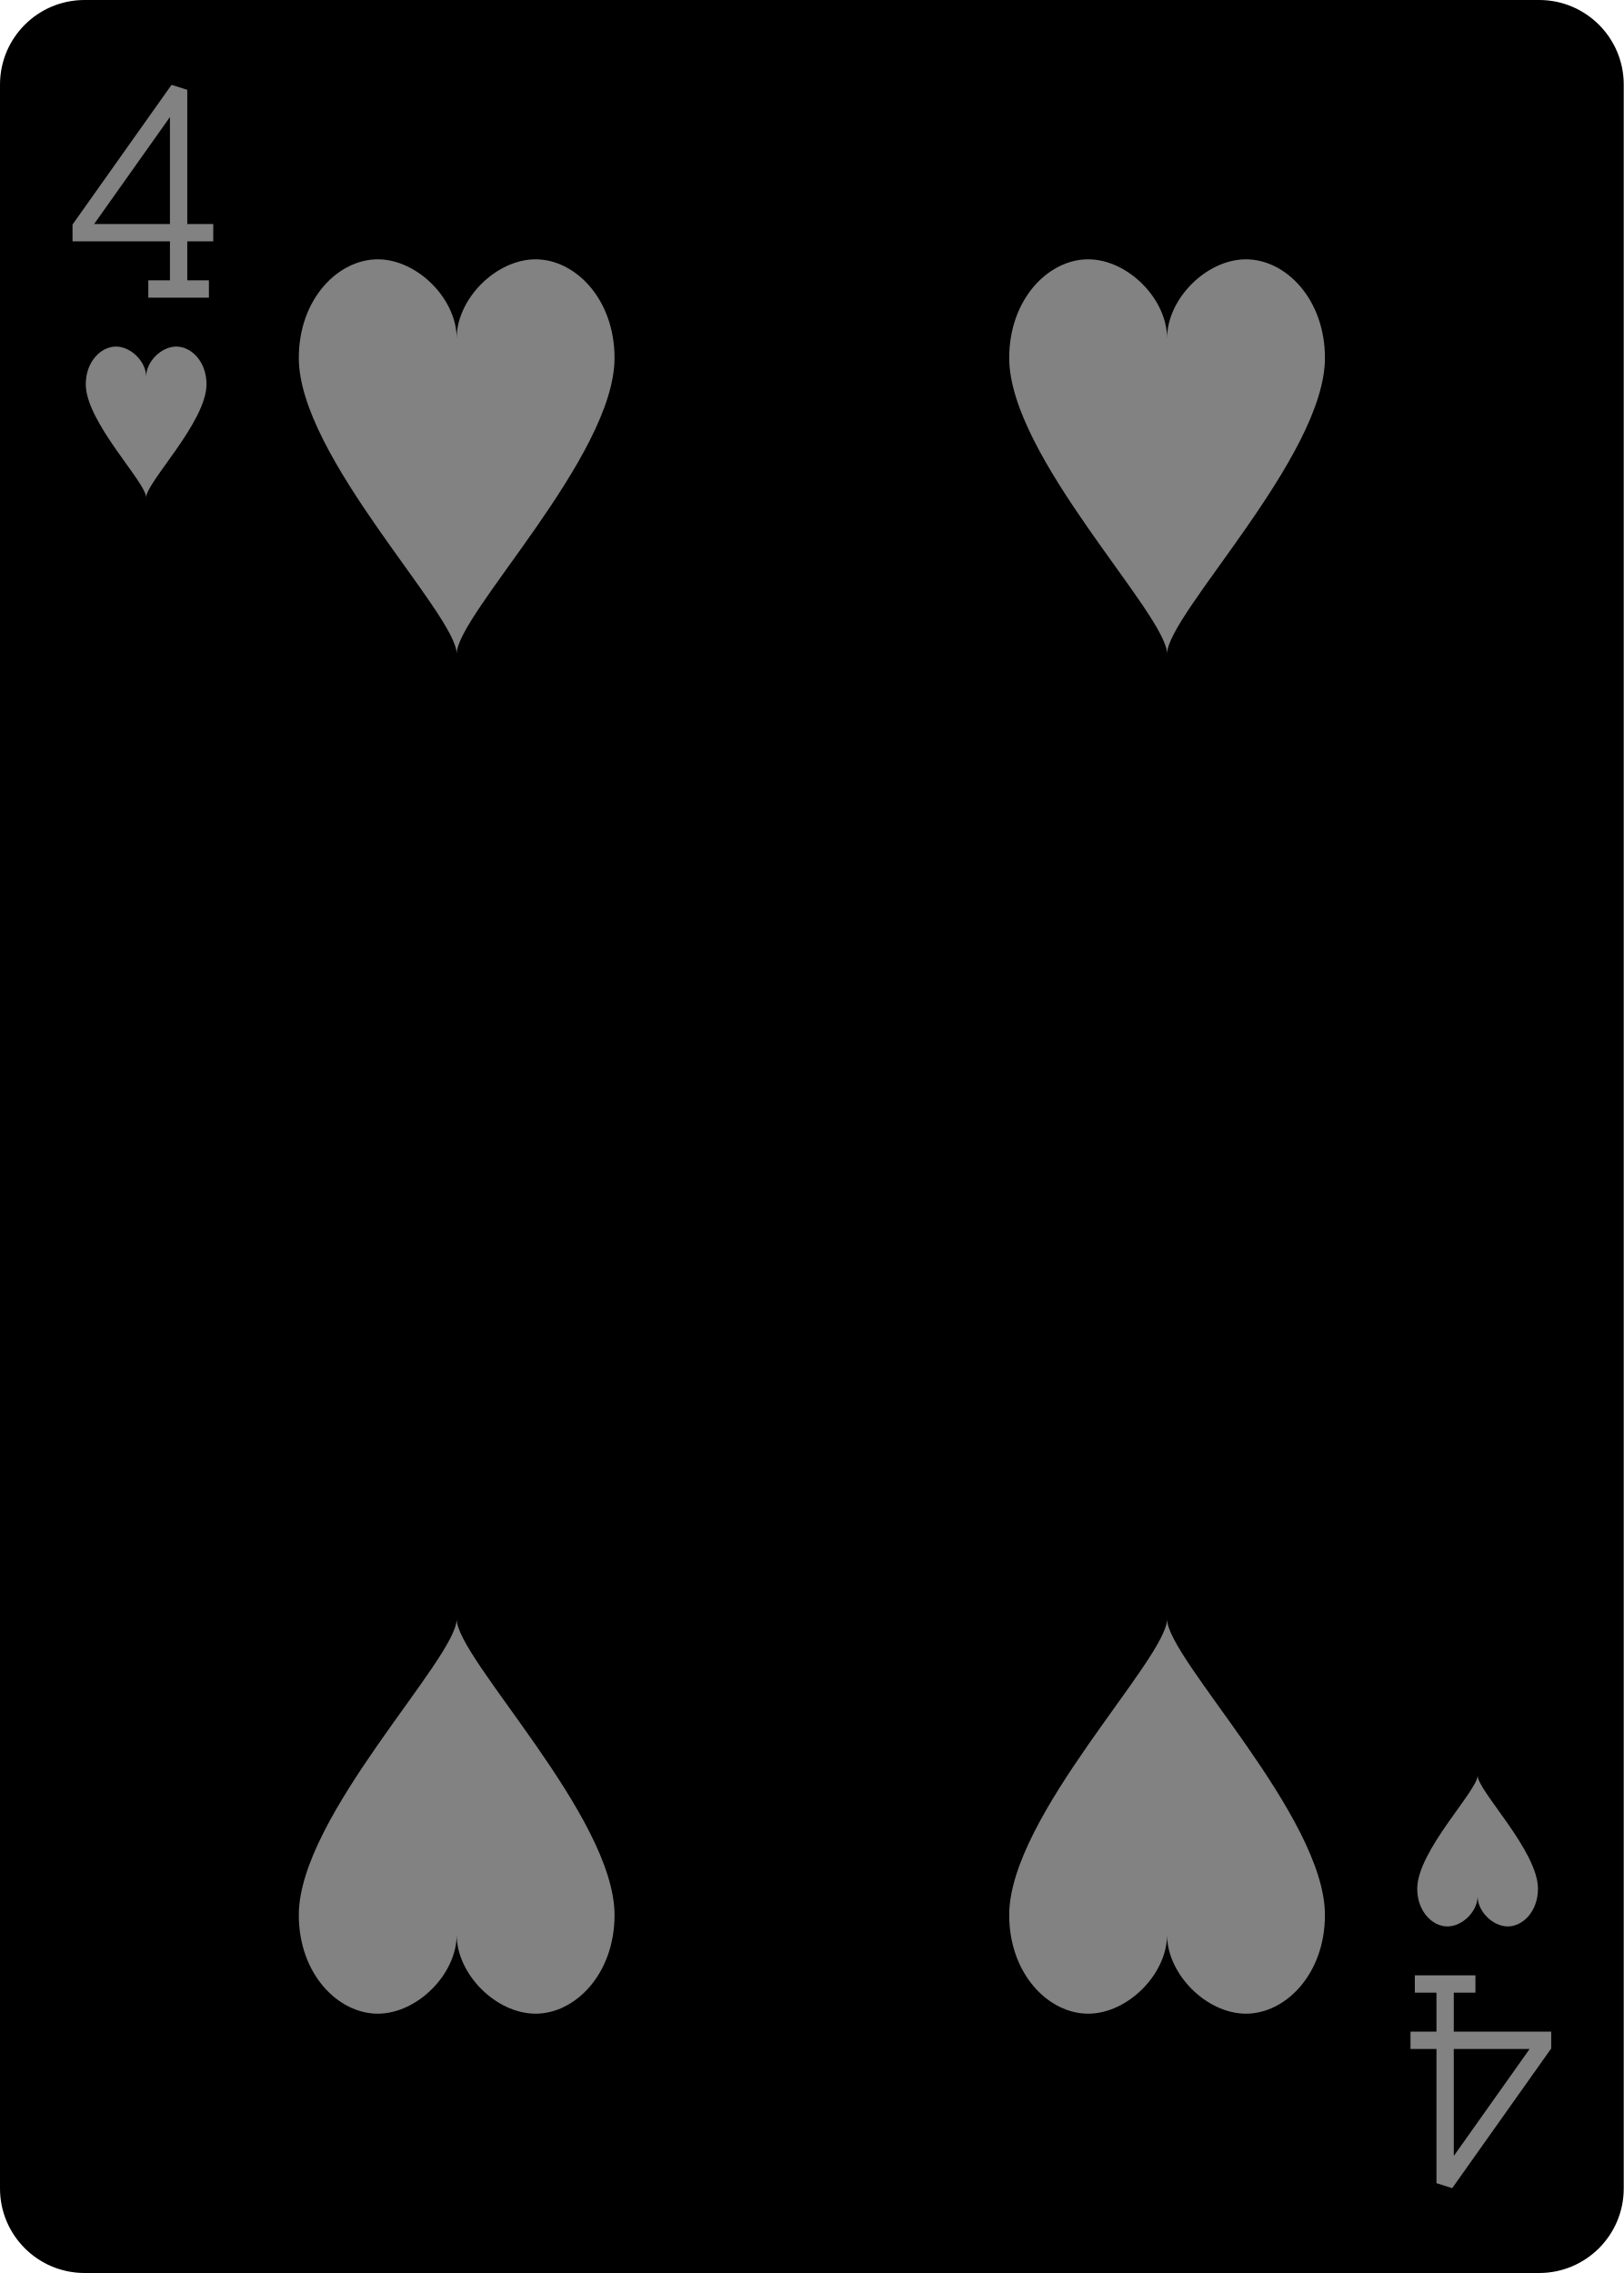
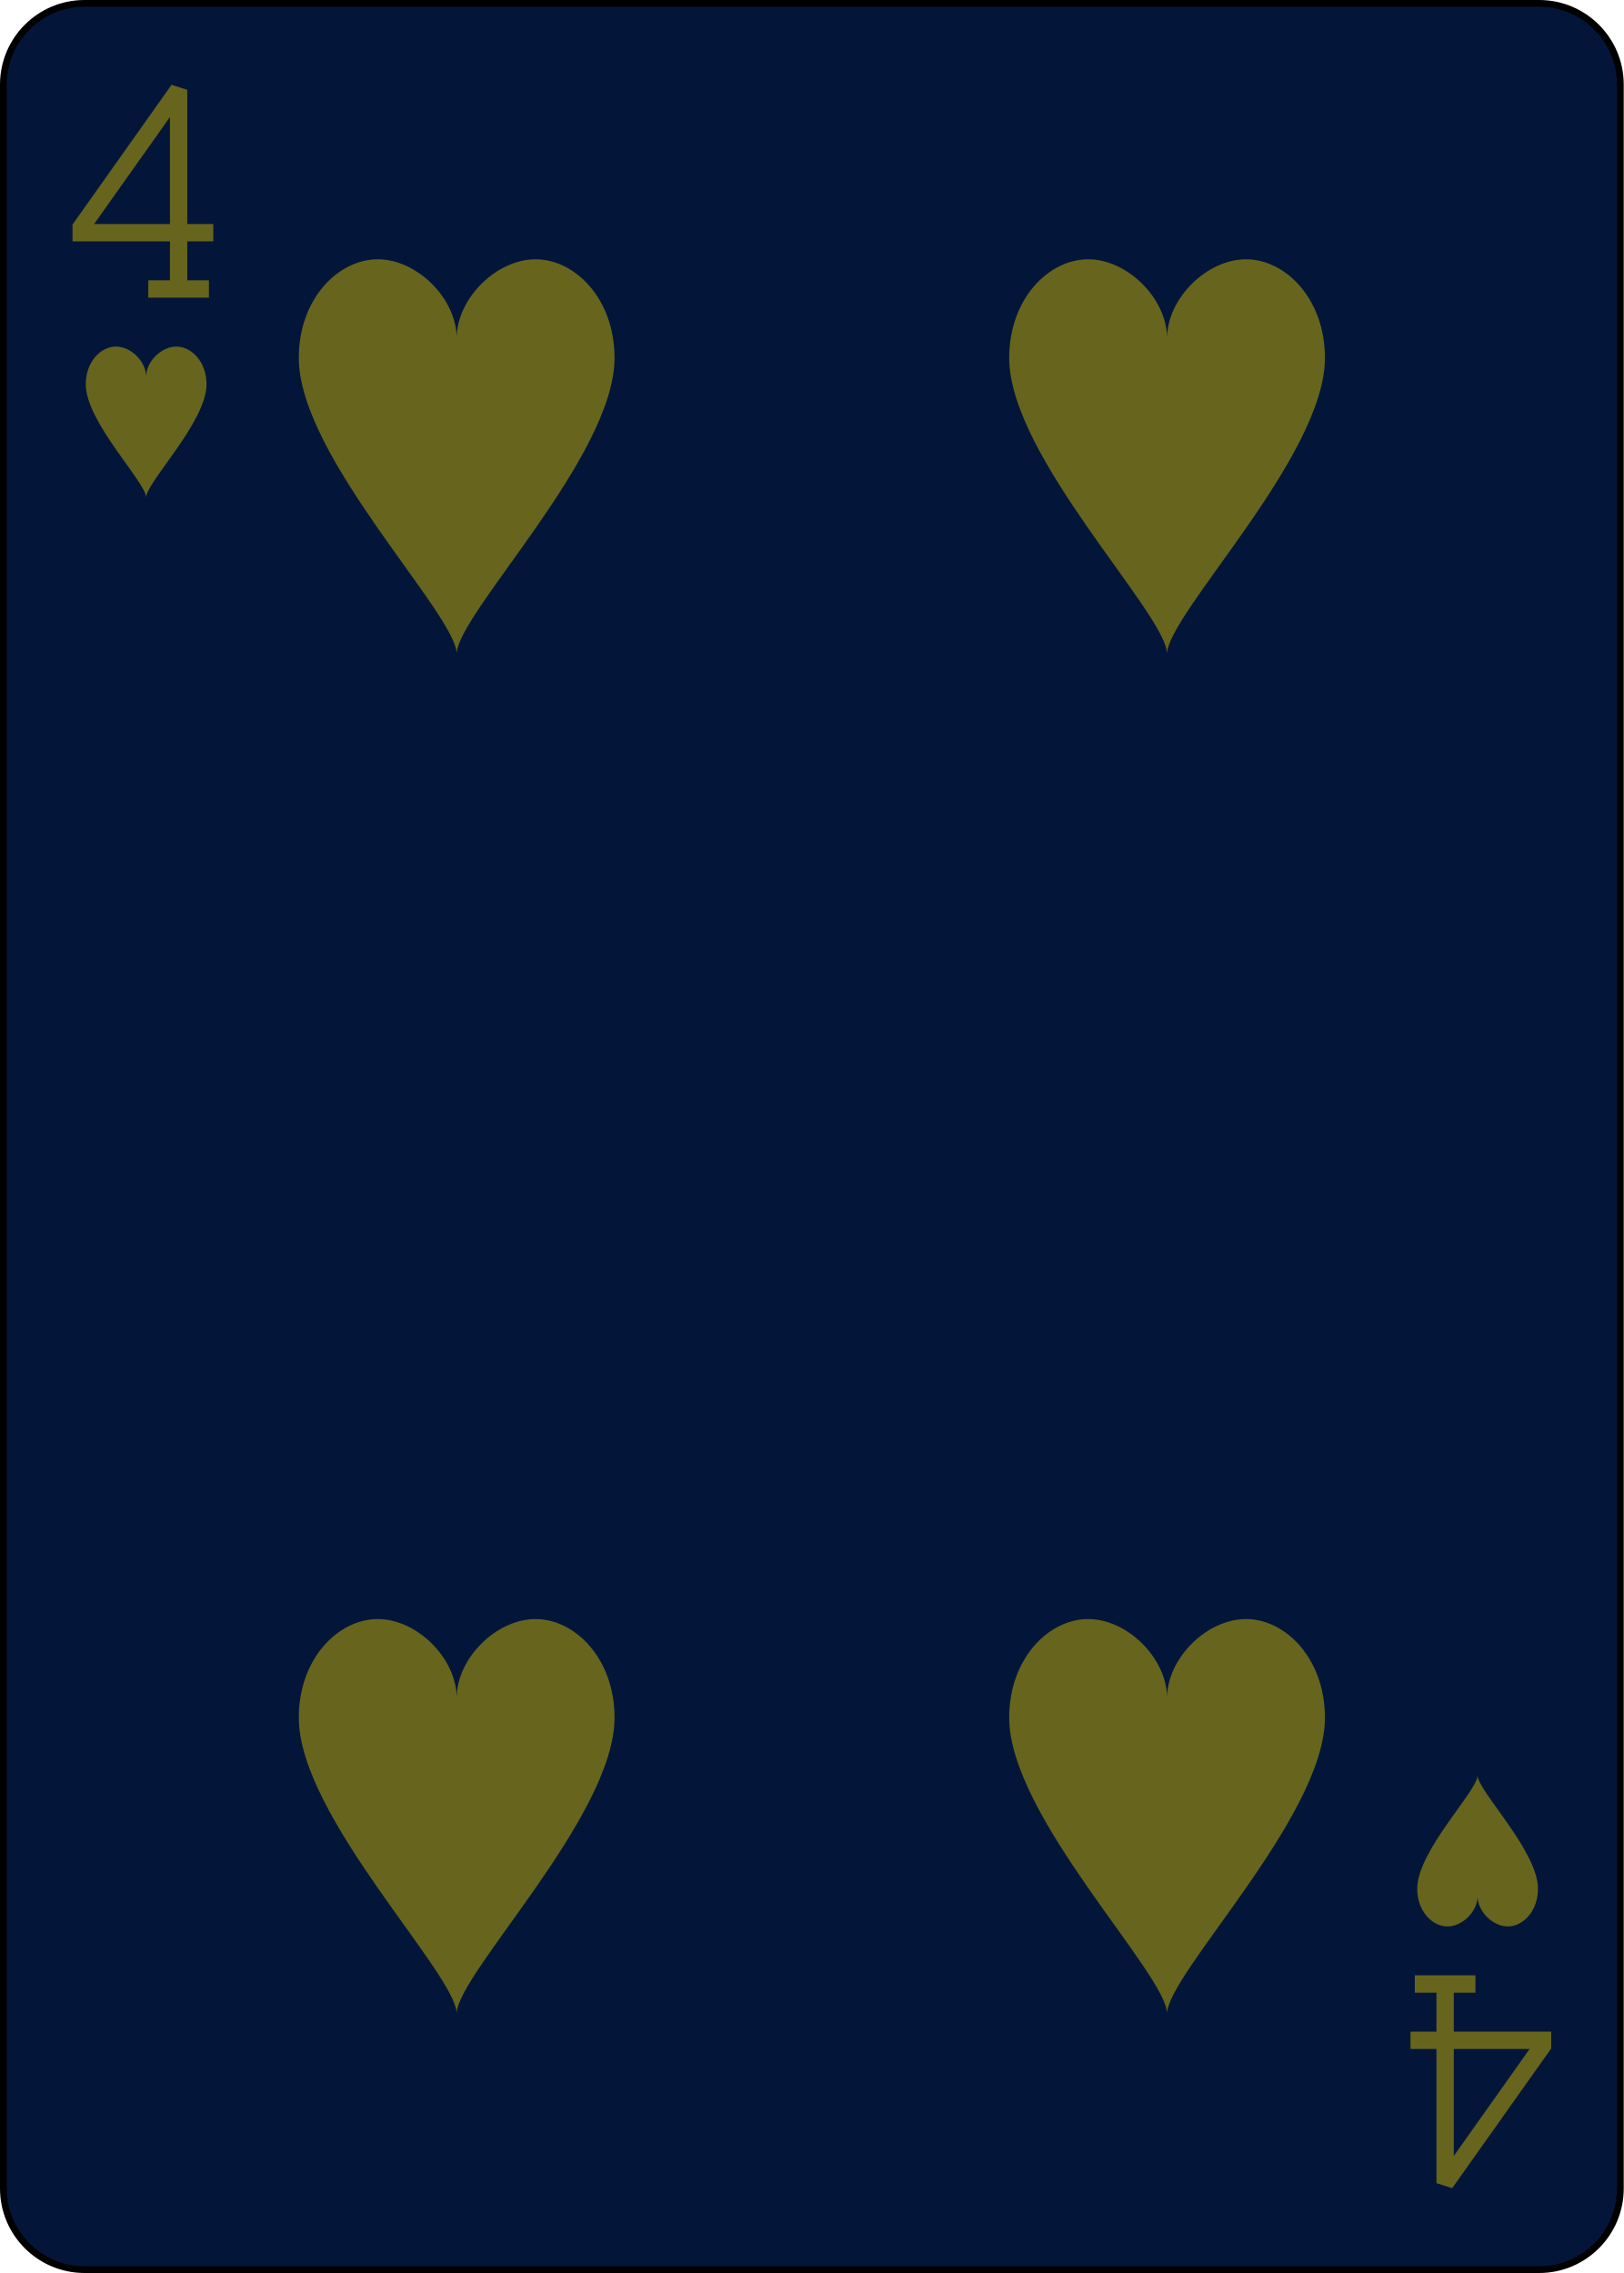
<svg xmlns="http://www.w3.org/2000/svg" xmlns:xlink="http://www.w3.org/1999/xlink" class="card" face="4H" height="3.5in" preserveAspectRatio="none" viewBox="-120 -168 240 336" width="2.5in">
  <symbol id="SH4" viewBox="-600 -600 1200 1200" preserveAspectRatio="xMinYMid">
-     <path d="M0 -300C0 -400 100 -500 200 -500C300 -500 400 -400 400 -250C400 0 0 400 0 500C0 400 -400 0 -400 -250C-400 -400 -300 -500 -200 -500C-100 -500 0 -400 -0 -300Z" fill="#828282" />
+     <path d="M0 -300C0 -400 100 -500 200 -500C300 -500 400 -400 400 -250C400 0 0 400 0 500C0 400 -400 0 -400 -250C-400 -400 -300 -500 -200 -500C-100 -500 0 -400 -0 -300Z" fill="#67651d" />
  </symbol>
  <symbol id="VH4" viewBox="-500 -500 1000 1000" preserveAspectRatio="xMinYMid">
-     <path d="M50 460L250 460M150 460L150 -460L-300 175L-300 200L270 200" stroke="#828282" stroke-width="80" stroke-linecap="square" stroke-miterlimit="1.5" fill="none" />
+     <path d="M50 460L250 460M150 460L150 -460L-300 175L-300 200L270 200" stroke="#67651d" stroke-width="80" stroke-linecap="square" stroke-miterlimit="1.5" fill="none" />
  </symbol>
-   <rect width="239" height="335" x="-119.5" y="-167.5" rx="12" ry="12" fill="#000000" stroke="black" />
+   <rect width="239" height="335" x="-119.5" y="-167.5" rx="12" ry="12" fill="#03163a" stroke="black" />
  <use xlink:href="#VH4" height="32" x="-114.4" y="-156" />
  <use xlink:href="#SH4" height="26.769" x="-111.784" y="-119" />
  <use xlink:href="#SH4" height="70" x="-87.501" y="-135.501" />
  <use xlink:href="#SH4" height="70" x="17.501" y="-135.501" />
+   <use xlink:href="#SH4" height="70" x="-87.501" y="65.501" />
+   <use xlink:href="#SH4" height="70" x="17.501" y="65.501" />
  <g transform="rotate(180)">
    <use xlink:href="#VH4" height="32" x="-114.4" y="-156" />
    <use xlink:href="#SH4" height="26.769" x="-111.784" y="-119" />
-     <use xlink:href="#SH4" height="70" x="-87.501" y="-135.501" />
-     <use xlink:href="#SH4" height="70" x="17.501" y="-135.501" />
  </g>
</svg>
